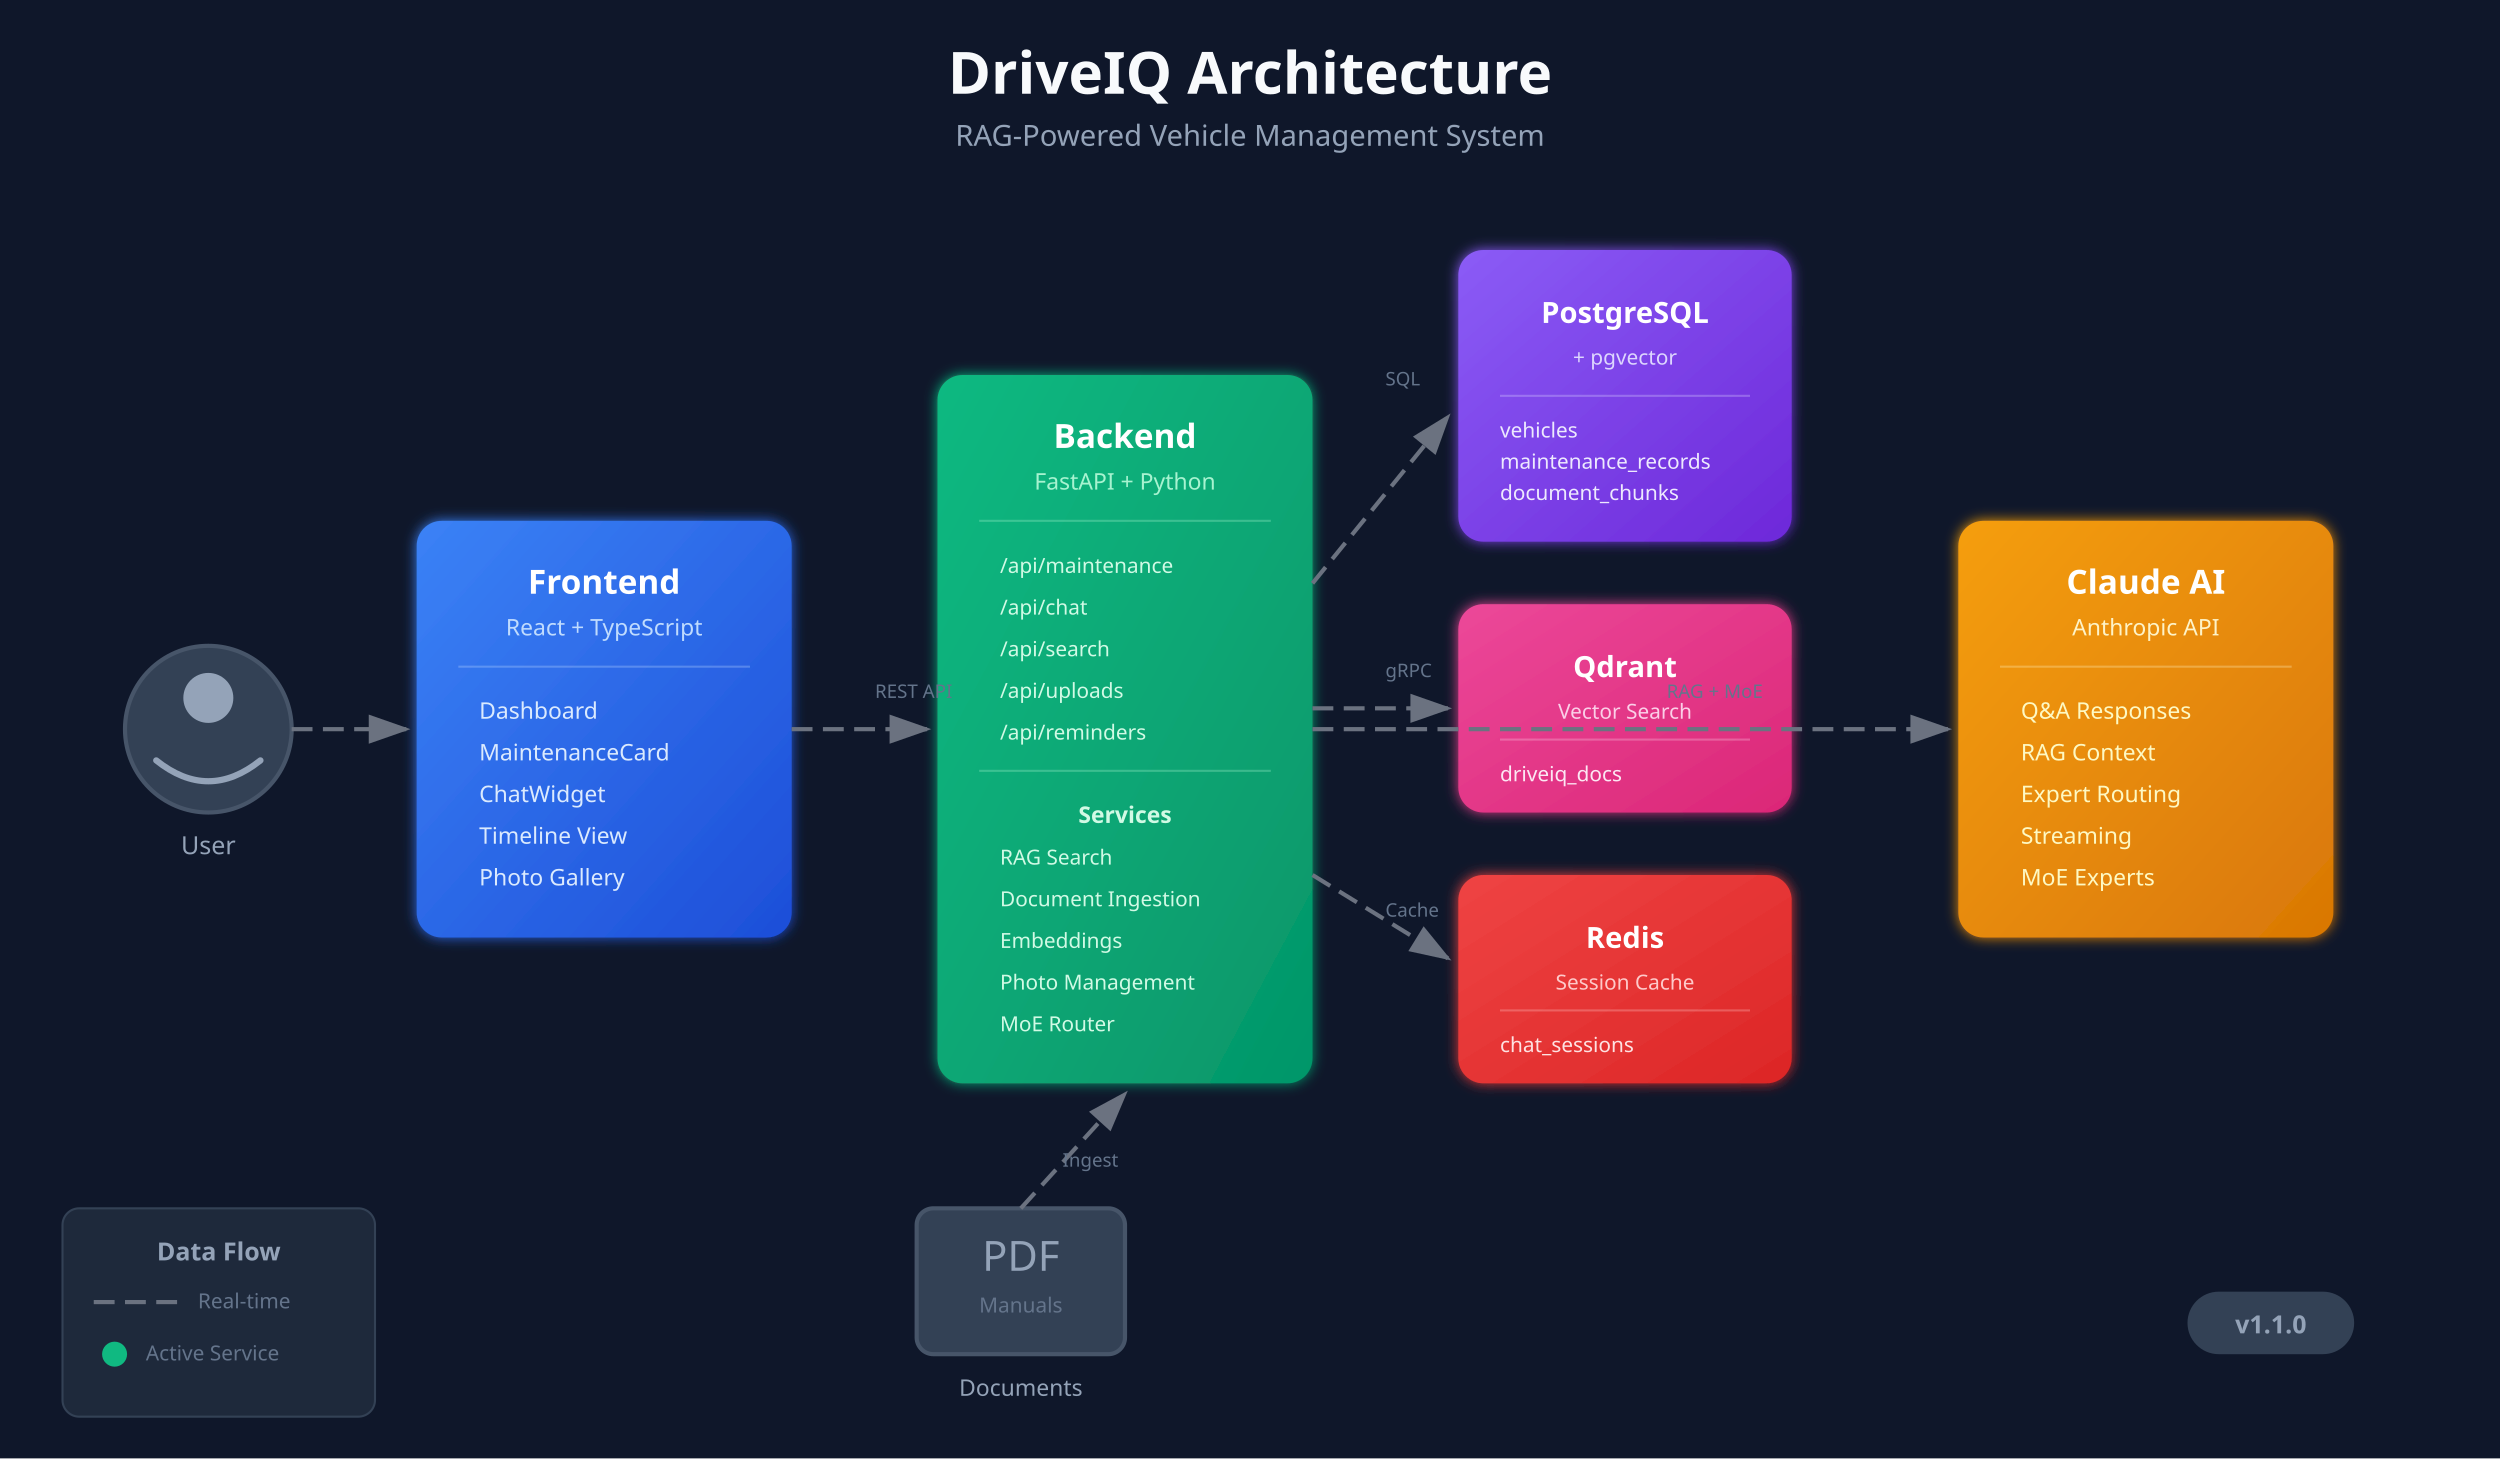
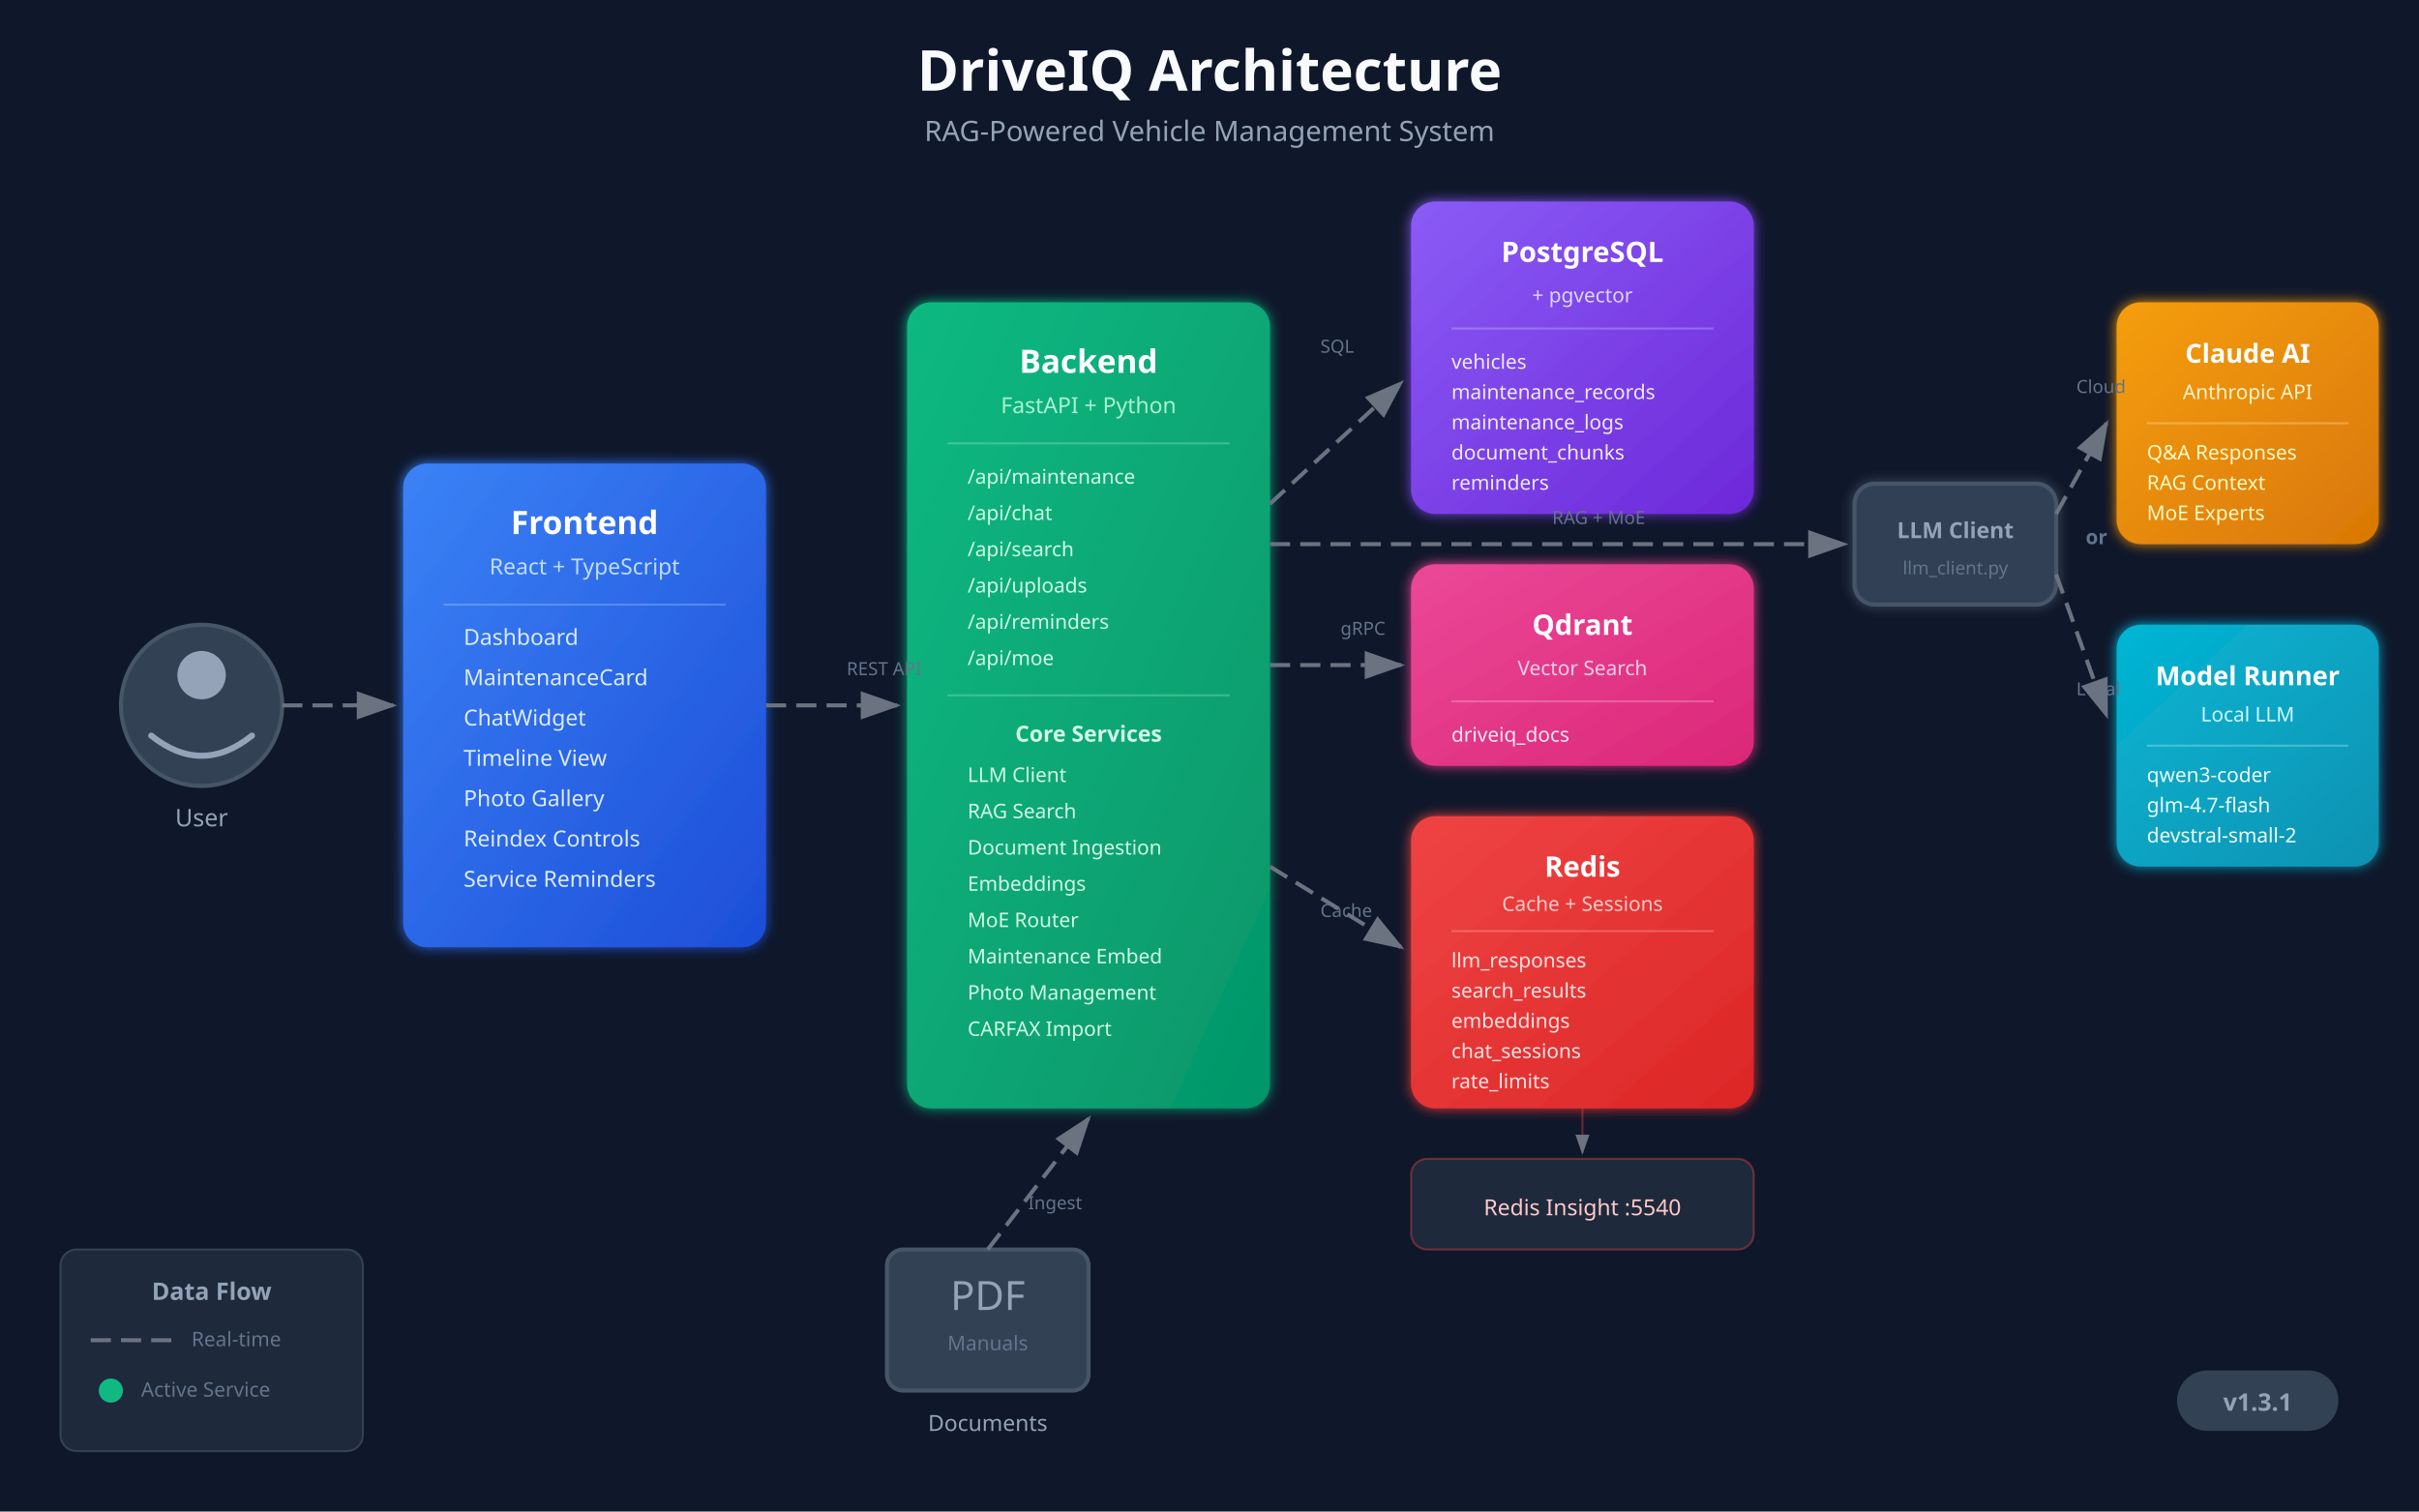
- <svg xmlns="http://www.w3.org/2000/svg" viewBox="0 0 1200 700">
+ <svg xmlns="http://www.w3.org/2000/svg" viewBox="0 0 1200 750">
  <defs>
    <linearGradient id="frontendGrad" x1="0%" y1="0%" x2="100%" y2="100%">
      <stop offset="0%" style="stop-color:#3B82F6" />
      <stop offset="100%" style="stop-color:#1D4ED8" />
    </linearGradient>
    <linearGradient id="backendGrad" x1="0%" y1="0%" x2="100%" y2="100%">
      <stop offset="0%" style="stop-color:#10B981" />
      <stop offset="100%" style="stop-color:#059669" />
    </linearGradient>
    <linearGradient id="dbGrad" x1="0%" y1="0%" x2="100%" y2="100%">
      <stop offset="0%" style="stop-color:#8B5CF6" />
      <stop offset="100%" style="stop-color:#6D28D9" />
    </linearGradient>
    <linearGradient id="aiGrad" x1="0%" y1="0%" x2="100%" y2="100%">
      <stop offset="0%" style="stop-color:#F59E0B" />
      <stop offset="100%" style="stop-color:#D97706" />
    </linearGradient>
    <linearGradient id="redisGrad" x1="0%" y1="0%" x2="100%" y2="100%">
      <stop offset="0%" style="stop-color:#EF4444" />
      <stop offset="100%" style="stop-color:#DC2626" />
    </linearGradient>
    <linearGradient id="qdrantGrad" x1="0%" y1="0%" x2="100%" y2="100%">
      <stop offset="0%" style="stop-color:#EC4899" />
      <stop offset="100%" style="stop-color:#DB2777" />
+     </linearGradient>
+     <linearGradient id="localLlmGrad" x1="0%" y1="0%" x2="100%" y2="100%">
+       <stop offset="0%" style="stop-color:#06B6D4" />
+       <stop offset="100%" style="stop-color:#0891B2" />
    </linearGradient>
    <filter id="glow" x="-50%" y="-50%" width="200%" height="200%">
      <feGaussianBlur stdDeviation="3" result="blur" />
      <feMerge>
        <feMergeNode in="blur" />
        <feMergeNode in="SourceGraphic" />
      </feMerge>
    </filter>
    <marker id="arrowhead" markerWidth="10" markerHeight="7" refX="9" refY="3.5" orient="auto">
      <polygon points="0 0, 10 3.5, 0 7" fill="#6B7280" />
    </marker>
    <style>
      @keyframes dash {
        to { stroke-dashoffset: -30; }
      }
      @keyframes pulse {
        0%, 100% { opacity: 0.6; }
        50% { opacity: 1; }
      }
      @keyframes float {
        0%, 100% { transform: translateY(0); }
        50% { transform: translateY(-5px); }
      }
      .data-flow {
        stroke-dasharray: 10 5;
        animation: dash 1s linear infinite;
      }
      .pulse-box {
        animation: pulse 2s ease-in-out infinite;
      }
      .float-icon {
        animation: float 3s ease-in-out infinite;
      }
    </style>
  </defs>
-   <rect width="1200" height="700" fill="#0F172A" />
+   <rect width="1200" height="750" fill="#0F172A" />
  <text x="600" y="45" text-anchor="middle" font-family="system-ui, sans-serif" font-size="28" font-weight="bold" fill="#F8FAFC">DriveIQ Architecture</text>
  <text x="600" y="70" text-anchor="middle" font-family="system-ui, sans-serif" font-size="14" fill="#94A3B8">RAG-Powered Vehicle Management System</text>
  <g class="float-icon" style="animation-delay: 0s">
    <circle cx="100" cy="350" r="40" fill="#334155" stroke="#475569" stroke-width="2" />
    <circle cx="100" cy="335" r="12" fill="#94A3B8" />
    <path d="M75 365 Q100 385 125 365" stroke="#94A3B8" stroke-width="3" fill="none" stroke-linecap="round" />
    <text x="100" y="410" text-anchor="middle" font-family="system-ui, sans-serif" font-size="12" fill="#94A3B8">User</text>
  </g>
  <g filter="url(#glow)">
-     <rect x="200" y="250" width="180" height="200" rx="12" fill="url(#frontendGrad)" class="pulse-box" style="animation-delay: 0.2s" />
+     <rect x="200" y="230" width="180" height="240" rx="12" fill="url(#frontendGrad)" class="pulse-box" style="animation-delay: 0.2s" />
  </g>
-   <text x="290" y="285" text-anchor="middle" font-family="system-ui, sans-serif" font-size="16" font-weight="bold" fill="white">Frontend</text>
-   <text x="290" y="305" text-anchor="middle" font-family="system-ui, sans-serif" font-size="11" fill="#BFDBFE">React + TypeScript</text>
-   <line x1="220" y1="320" x2="360" y2="320" stroke="#BFDBFE" stroke-opacity="0.3" />
-   <text x="230" y="345" font-family="system-ui, sans-serif" font-size="11" fill="#DBEAFE">Dashboard</text>
-   <text x="230" y="365" font-family="system-ui, sans-serif" font-size="11" fill="#DBEAFE">MaintenanceCard</text>
-   <text x="230" y="385" font-family="system-ui, sans-serif" font-size="11" fill="#DBEAFE">ChatWidget</text>
-   <text x="230" y="405" font-family="system-ui, sans-serif" font-size="11" fill="#DBEAFE">Timeline View</text>
-   <text x="230" y="425" font-family="system-ui, sans-serif" font-size="11" fill="#DBEAFE">Photo Gallery</text>
+   <text x="290" y="265" text-anchor="middle" font-family="system-ui, sans-serif" font-size="16" font-weight="bold" fill="white">Frontend</text>
+   <text x="290" y="285" text-anchor="middle" font-family="system-ui, sans-serif" font-size="11" fill="#BFDBFE">React + TypeScript</text>
+   <line x1="220" y1="300" x2="360" y2="300" stroke="#BFDBFE" stroke-opacity="0.3" />
+   <text x="230" y="320" font-family="system-ui, sans-serif" font-size="11" fill="#DBEAFE">Dashboard</text>
+   <text x="230" y="340" font-family="system-ui, sans-serif" font-size="11" fill="#DBEAFE">MaintenanceCard</text>
+   <text x="230" y="360" font-family="system-ui, sans-serif" font-size="11" fill="#DBEAFE">ChatWidget</text>
+   <text x="230" y="380" font-family="system-ui, sans-serif" font-size="11" fill="#DBEAFE">Timeline View</text>
+   <text x="230" y="400" font-family="system-ui, sans-serif" font-size="11" fill="#DBEAFE">Photo Gallery</text>
+   <text x="230" y="420" font-family="system-ui, sans-serif" font-size="11" fill="#DBEAFE">Reindex Controls</text>
+   <text x="230" y="440" font-family="system-ui, sans-serif" font-size="11" fill="#DBEAFE">Service Reminders</text>
  <g filter="url(#glow)">
-     <rect x="450" y="180" width="180" height="340" rx="12" fill="url(#backendGrad)" class="pulse-box" style="animation-delay: 0.4s" />
+     <rect x="450" y="150" width="180" height="400" rx="12" fill="url(#backendGrad)" class="pulse-box" style="animation-delay: 0.4s" />
  </g>
-   <text x="540" y="215" text-anchor="middle" font-family="system-ui, sans-serif" font-size="16" font-weight="bold" fill="white">Backend</text>
-   <text x="540" y="235" text-anchor="middle" font-family="system-ui, sans-serif" font-size="11" fill="#A7F3D0">FastAPI + Python</text>
-   <line x1="470" y1="250" x2="610" y2="250" stroke="#A7F3D0" stroke-opacity="0.3" />
-   <text x="480" y="275" font-family="system-ui, sans-serif" font-size="10" fill="#D1FAE5">/api/maintenance</text>
-   <text x="480" y="295" font-family="system-ui, sans-serif" font-size="10" fill="#D1FAE5">/api/chat</text>
-   <text x="480" y="315" font-family="system-ui, sans-serif" font-size="10" fill="#D1FAE5">/api/search</text>
-   <text x="480" y="335" font-family="system-ui, sans-serif" font-size="10" fill="#D1FAE5">/api/uploads</text>
-   <text x="480" y="355" font-family="system-ui, sans-serif" font-size="10" fill="#D1FAE5">/api/reminders</text>
-   <line x1="470" y1="370" x2="610" y2="370" stroke="#A7F3D0" stroke-opacity="0.3" />
-   <text x="540" y="395" text-anchor="middle" font-family="system-ui, sans-serif" font-size="11" font-weight="600" fill="#D1FAE5">Services</text>
-   <text x="480" y="415" font-family="system-ui, sans-serif" font-size="10" fill="#D1FAE5">RAG Search</text>
-   <text x="480" y="435" font-family="system-ui, sans-serif" font-size="10" fill="#D1FAE5">Document Ingestion</text>
-   <text x="480" y="455" font-family="system-ui, sans-serif" font-size="10" fill="#D1FAE5">Embeddings</text>
-   <text x="480" y="475" font-family="system-ui, sans-serif" font-size="10" fill="#D1FAE5">Photo Management</text>
-   <text x="480" y="495" font-family="system-ui, sans-serif" font-size="10" fill="#D1FAE5">MoE Router</text>
+   <text x="540" y="185" text-anchor="middle" font-family="system-ui, sans-serif" font-size="16" font-weight="bold" fill="white">Backend</text>
+   <text x="540" y="205" text-anchor="middle" font-family="system-ui, sans-serif" font-size="11" fill="#A7F3D0">FastAPI + Python</text>
+   <line x1="470" y1="220" x2="610" y2="220" stroke="#A7F3D0" stroke-opacity="0.3" />
+   <text x="480" y="240" font-family="system-ui, sans-serif" font-size="10" fill="#D1FAE5">/api/maintenance</text>
+   <text x="480" y="258" font-family="system-ui, sans-serif" font-size="10" fill="#D1FAE5">/api/chat</text>
+   <text x="480" y="276" font-family="system-ui, sans-serif" font-size="10" fill="#D1FAE5">/api/search</text>
+   <text x="480" y="294" font-family="system-ui, sans-serif" font-size="10" fill="#D1FAE5">/api/uploads</text>
+   <text x="480" y="312" font-family="system-ui, sans-serif" font-size="10" fill="#D1FAE5">/api/reminders</text>
+   <text x="480" y="330" font-family="system-ui, sans-serif" font-size="10" fill="#D1FAE5">/api/moe</text>
+   <line x1="470" y1="345" x2="610" y2="345" stroke="#A7F3D0" stroke-opacity="0.3" />
+   <text x="540" y="368" text-anchor="middle" font-family="system-ui, sans-serif" font-size="11" font-weight="600" fill="#D1FAE5">Core Services</text>
+   <text x="480" y="388" font-family="system-ui, sans-serif" font-size="10" fill="#D1FAE5">LLM Client</text>
+   <text x="480" y="406" font-family="system-ui, sans-serif" font-size="10" fill="#D1FAE5">RAG Search</text>
+   <text x="480" y="424" font-family="system-ui, sans-serif" font-size="10" fill="#D1FAE5">Document Ingestion</text>
+   <text x="480" y="442" font-family="system-ui, sans-serif" font-size="10" fill="#D1FAE5">Embeddings</text>
+   <text x="480" y="460" font-family="system-ui, sans-serif" font-size="10" fill="#D1FAE5">MoE Router</text>
+   <text x="480" y="478" font-family="system-ui, sans-serif" font-size="10" fill="#D1FAE5">Maintenance Embed</text>
+   <text x="480" y="496" font-family="system-ui, sans-serif" font-size="10" fill="#D1FAE5">Photo Management</text>
+   <text x="480" y="514" font-family="system-ui, sans-serif" font-size="10" fill="#D1FAE5">CARFAX Import</text>
  <g filter="url(#glow)">
-     <rect x="700" y="120" width="160" height="140" rx="12" fill="url(#dbGrad)" class="pulse-box" style="animation-delay: 0.6s" />
+     <rect x="700" y="100" width="170" height="155" rx="12" fill="url(#dbGrad)" class="pulse-box" style="animation-delay: 0.6s" />
  </g>
-   <text x="780" y="155" text-anchor="middle" font-family="system-ui, sans-serif" font-size="14" font-weight="bold" fill="white">PostgreSQL</text>
-   <text x="780" y="175" text-anchor="middle" font-family="system-ui, sans-serif" font-size="10" fill="#DDD6FE">+ pgvector</text>
-   <line x1="720" y1="190" x2="840" y2="190" stroke="#DDD6FE" stroke-opacity="0.3" />
-   <text x="720" y="210" font-family="system-ui, sans-serif" font-size="10" fill="#EDE9FE">vehicles</text>
-   <text x="720" y="225" font-family="system-ui, sans-serif" font-size="10" fill="#EDE9FE">maintenance_records</text>
-   <text x="720" y="240" font-family="system-ui, sans-serif" font-size="10" fill="#EDE9FE">document_chunks</text>
+   <text x="785" y="130" text-anchor="middle" font-family="system-ui, sans-serif" font-size="14" font-weight="bold" fill="white">PostgreSQL</text>
+   <text x="785" y="150" text-anchor="middle" font-family="system-ui, sans-serif" font-size="10" fill="#DDD6FE">+ pgvector</text>
+   <line x1="720" y1="163" x2="850" y2="163" stroke="#DDD6FE" stroke-opacity="0.3" />
+   <text x="720" y="183" font-family="system-ui, sans-serif" font-size="10" fill="#EDE9FE">vehicles</text>
+   <text x="720" y="198" font-family="system-ui, sans-serif" font-size="10" fill="#EDE9FE">maintenance_records</text>
+   <text x="720" y="213" font-family="system-ui, sans-serif" font-size="10" fill="#EDE9FE">maintenance_logs</text>
+   <text x="720" y="228" font-family="system-ui, sans-serif" font-size="10" fill="#EDE9FE">document_chunks</text>
+   <text x="720" y="243" font-family="system-ui, sans-serif" font-size="10" fill="#EDE9FE">reminders</text>
  <g filter="url(#glow)">
-     <rect x="700" y="290" width="160" height="100" rx="12" fill="url(#qdrantGrad)" class="pulse-box" style="animation-delay: 0.7s" />
+     <rect x="700" y="280" width="170" height="100" rx="12" fill="url(#qdrantGrad)" class="pulse-box" style="animation-delay: 0.7s" />
  </g>
-   <text x="780" y="325" text-anchor="middle" font-family="system-ui, sans-serif" font-size="14" font-weight="bold" fill="white">Qdrant</text>
-   <text x="780" y="345" text-anchor="middle" font-family="system-ui, sans-serif" font-size="10" fill="#FBCFE8">Vector Search</text>
-   <line x1="720" y1="355" x2="840" y2="355" stroke="#FBCFE8" stroke-opacity="0.3" />
-   <text x="720" y="375" font-family="system-ui, sans-serif" font-size="10" fill="#FCE7F3">driveiq_docs</text>
+   <text x="785" y="315" text-anchor="middle" font-family="system-ui, sans-serif" font-size="14" font-weight="bold" fill="white">Qdrant</text>
+   <text x="785" y="335" text-anchor="middle" font-family="system-ui, sans-serif" font-size="10" fill="#FBCFE8">Vector Search</text>
+   <line x1="720" y1="348" x2="850" y2="348" stroke="#FBCFE8" stroke-opacity="0.3" />
+   <text x="720" y="368" font-family="system-ui, sans-serif" font-size="10" fill="#FCE7F3">driveiq_docs</text>
  <g filter="url(#glow)">
-     <rect x="700" y="420" width="160" height="100" rx="12" fill="url(#redisGrad)" class="pulse-box" style="animation-delay: 0.8s" />
+     <rect x="700" y="405" width="170" height="145" rx="12" fill="url(#redisGrad)" class="pulse-box" style="animation-delay: 0.8s" />
  </g>
-   <text x="780" y="455" text-anchor="middle" font-family="system-ui, sans-serif" font-size="14" font-weight="bold" fill="white">Redis</text>
-   <text x="780" y="475" text-anchor="middle" font-family="system-ui, sans-serif" font-size="10" fill="#FECACA">Session Cache</text>
-   <line x1="720" y1="485" x2="840" y2="485" stroke="#FECACA" stroke-opacity="0.3" />
-   <text x="720" y="505" font-family="system-ui, sans-serif" font-size="10" fill="#FEE2E2">chat_sessions</text>
+   <text x="785" y="435" text-anchor="middle" font-family="system-ui, sans-serif" font-size="14" font-weight="bold" fill="white">Redis</text>
+   <text x="785" y="452" text-anchor="middle" font-family="system-ui, sans-serif" font-size="10" fill="#FECACA">Cache + Sessions</text>
+   <line x1="720" y1="462" x2="850" y2="462" stroke="#FECACA" stroke-opacity="0.3" />
+   <text x="720" y="480" font-family="system-ui, sans-serif" font-size="10" fill="#FEE2E2">llm_responses</text>
+   <text x="720" y="495" font-family="system-ui, sans-serif" font-size="10" fill="#FEE2E2">search_results</text>
+   <text x="720" y="510" font-family="system-ui, sans-serif" font-size="10" fill="#FEE2E2">embeddings</text>
+   <text x="720" y="525" font-family="system-ui, sans-serif" font-size="10" fill="#FEE2E2">chat_sessions</text>
+   <text x="720" y="540" font-family="system-ui, sans-serif" font-size="10" fill="#FEE2E2">rate_limits</text>
  <g filter="url(#glow)">
-     <rect x="940" y="250" width="180" height="200" rx="12" fill="url(#aiGrad)" class="pulse-box" style="animation-delay: 1s" />
+     <rect x="920" y="240" width="100" height="60" rx="10" fill="#334155" stroke="#475569" stroke-width="2" />
  </g>
-   <text x="1030" y="285" text-anchor="middle" font-family="system-ui, sans-serif" font-size="16" font-weight="bold" fill="white">Claude AI</text>
-   <text x="1030" y="305" text-anchor="middle" font-family="system-ui, sans-serif" font-size="11" fill="#FEF3C7">Anthropic API</text>
-   <line x1="960" y1="320" x2="1100" y2="320" stroke="#FEF3C7" stroke-opacity="0.3" />
-   <text x="970" y="345" font-family="system-ui, sans-serif" font-size="11" fill="#FEF9C3">Q&amp;A Responses</text>
-   <text x="970" y="365" font-family="system-ui, sans-serif" font-size="11" fill="#FEF9C3">RAG Context</text>
-   <text x="970" y="385" font-family="system-ui, sans-serif" font-size="11" fill="#FEF9C3">Expert Routing</text>
-   <text x="970" y="405" font-family="system-ui, sans-serif" font-size="11" fill="#FEF9C3">Streaming</text>
-   <text x="970" y="425" font-family="system-ui, sans-serif" font-size="11" fill="#FEF9C3">MoE Experts</text>
+   <text x="970" y="267" text-anchor="middle" font-family="system-ui, sans-serif" font-size="11" font-weight="bold" fill="#94A3B8">LLM Client</text>
+   <text x="970" y="285" text-anchor="middle" font-family="system-ui, sans-serif" font-size="9" fill="#64748B">llm_client.py</text>
+   <g filter="url(#glow)">
+     <rect x="1050" y="150" width="130" height="120" rx="12" fill="url(#aiGrad)" class="pulse-box" style="animation-delay: 1s" />
+   </g>
+   <text x="1115" y="180" text-anchor="middle" font-family="system-ui, sans-serif" font-size="13" font-weight="bold" fill="white">Claude AI</text>
+   <text x="1115" y="198" text-anchor="middle" font-family="system-ui, sans-serif" font-size="10" fill="#FEF3C7">Anthropic API</text>
+   <line x1="1065" y1="210" x2="1165" y2="210" stroke="#FEF3C7" stroke-opacity="0.3" />
+   <text x="1065" y="228" font-family="system-ui, sans-serif" font-size="10" fill="#FEF9C3">Q&amp;A Responses</text>
+   <text x="1065" y="243" font-family="system-ui, sans-serif" font-size="10" fill="#FEF9C3">RAG Context</text>
+   <text x="1065" y="258" font-family="system-ui, sans-serif" font-size="10" fill="#FEF9C3">MoE Experts</text>
+   <g filter="url(#glow)">
+     <rect x="1050" y="310" width="130" height="120" rx="12" fill="url(#localLlmGrad)" class="pulse-box" style="animation-delay: 1.1s" />
+   </g>
+   <text x="1115" y="340" text-anchor="middle" font-family="system-ui, sans-serif" font-size="13" font-weight="bold" fill="white">Model Runner</text>
+   <text x="1115" y="358" text-anchor="middle" font-family="system-ui, sans-serif" font-size="10" fill="#CFFAFE">Local LLM</text>
+   <line x1="1065" y1="370" x2="1165" y2="370" stroke="#CFFAFE" stroke-opacity="0.3" />
+   <text x="1065" y="388" font-family="system-ui, sans-serif" font-size="10" fill="#ECFEFF">qwen3-coder</text>
+   <text x="1065" y="403" font-family="system-ui, sans-serif" font-size="10" fill="#ECFEFF">glm-4.7-flash</text>
+   <text x="1065" y="418" font-family="system-ui, sans-serif" font-size="10" fill="#ECFEFF">devstral-small-2</text>
  <g class="float-icon" style="animation-delay: 0.5s">
-     <rect x="440" y="580" width="100" height="70" rx="8" fill="#334155" stroke="#475569" stroke-width="2" />
-     <text x="490" y="610" text-anchor="middle" font-family="system-ui, sans-serif" font-size="20" fill="#94A3B8">PDF</text>
-     <text x="490" y="630" text-anchor="middle" font-family="system-ui, sans-serif" font-size="10" fill="#64748B">Manuals</text>
-     <text x="490" y="670" text-anchor="middle" font-family="system-ui, sans-serif" font-size="11" fill="#94A3B8">Documents</text>
+     <rect x="440" y="620" width="100" height="70" rx="8" fill="#334155" stroke="#475569" stroke-width="2" />
+     <text x="490" y="650" text-anchor="middle" font-family="system-ui, sans-serif" font-size="20" fill="#94A3B8">PDF</text>
+     <text x="490" y="670" text-anchor="middle" font-family="system-ui, sans-serif" font-size="10" fill="#64748B">Manuals</text>
+     <text x="490" y="710" text-anchor="middle" font-family="system-ui, sans-serif" font-size="11" fill="#94A3B8">Documents</text>
+   </g>
+   <g class="float-icon" style="animation-delay: 1.2s">
+     <rect x="700" y="575" width="170" height="45" rx="8" fill="#1E293B" stroke="#EF4444" stroke-width="1" stroke-opacity="0.4" />
+     <text x="785" y="603" text-anchor="middle" font-family="system-ui, sans-serif" font-size="11" fill="#FECACA">Redis Insight :5540</text>
  </g>
  <path d="M140 350 L195 350" stroke="#6B7280" stroke-width="2" marker-end="url(#arrowhead)" class="data-flow" />
  <path d="M380 350 L445 350" stroke="#6B7280" stroke-width="2" marker-end="url(#arrowhead)" class="data-flow" />
-   <path d="M630 280 L695 200" stroke="#6B7280" stroke-width="2" marker-end="url(#arrowhead)" class="data-flow" style="animation-delay: 0.3s" />
-   <path d="M630 340 L695 340" stroke="#6B7280" stroke-width="2" marker-end="url(#arrowhead)" class="data-flow" style="animation-delay: 0.4s" />
-   <path d="M630 420 L695 460" stroke="#6B7280" stroke-width="2" marker-end="url(#arrowhead)" class="data-flow" style="animation-delay: 0.5s" />
-   <path d="M630 350 Q800 350 935 350" stroke="#6B7280" stroke-width="2" marker-end="url(#arrowhead)" class="data-flow" style="animation-delay: 0.6s" />
-   <path d="M490 580 L540 525" stroke="#6B7280" stroke-width="2" marker-end="url(#arrowhead)" class="data-flow" style="animation-delay: 0.7s" />
+   <path d="M630 250 L695 190" stroke="#6B7280" stroke-width="2" marker-end="url(#arrowhead)" class="data-flow" style="animation-delay: 0.3s" />
+   <path d="M630 330 L695 330" stroke="#6B7280" stroke-width="2" marker-end="url(#arrowhead)" class="data-flow" style="animation-delay: 0.4s" />
+   <path d="M630 430 L695 470" stroke="#6B7280" stroke-width="2" marker-end="url(#arrowhead)" class="data-flow" style="animation-delay: 0.5s" />
+   <path d="M630 270 L915 270" stroke="#6B7280" stroke-width="2" marker-end="url(#arrowhead)" class="data-flow" style="animation-delay: 0.6s" />
+   <path d="M1020 255 L1045 210" stroke="#6B7280" stroke-width="2" marker-end="url(#arrowhead)" class="data-flow" style="animation-delay: 0.7s" />
+   <path d="M1020 285 L1045 355" stroke="#6B7280" stroke-width="2" marker-end="url(#arrowhead)" class="data-flow" style="animation-delay: 0.8s" />
+   <path d="M490 620 L540 555" stroke="#6B7280" stroke-width="2" marker-end="url(#arrowhead)" class="data-flow" style="animation-delay: 0.9s" />
+   <path d="M785 550 L785 572" stroke="#EF4444" stroke-width="1" stroke-opacity="0.4" marker-end="url(#arrowhead)" />
  <text x="420" y="335" font-family="system-ui, sans-serif" font-size="9" fill="#64748B">REST API</text>
-   <text x="665" y="185" font-family="system-ui, sans-serif" font-size="9" fill="#64748B">SQL</text>
-   <text x="665" y="325" font-family="system-ui, sans-serif" font-size="9" fill="#64748B">gRPC</text>
-   <text x="665" y="440" font-family="system-ui, sans-serif" font-size="9" fill="#64748B">Cache</text>
-   <text x="800" y="335" font-family="system-ui, sans-serif" font-size="9" fill="#64748B">RAG + MoE</text>
-   <text x="510" y="560" font-family="system-ui, sans-serif" font-size="9" fill="#64748B">Ingest</text>
-   <rect x="30" y="580" width="150" height="100" rx="8" fill="#1E293B" stroke="#334155" />
-   <text x="105" y="605" text-anchor="middle" font-family="system-ui, sans-serif" font-size="12" font-weight="bold" fill="#94A3B8">Data Flow</text>
-   <line x1="45" y1="625" x2="85" y2="625" stroke="#6B7280" stroke-width="2" class="data-flow" />
-   <text x="95" y="628" font-family="system-ui, sans-serif" font-size="10" fill="#64748B">Real-time</text>
-   <circle cx="55" cy="650" r="6" fill="#10B981" />
-   <text x="70" y="653" font-family="system-ui, sans-serif" font-size="10" fill="#64748B">Active Service</text>
-   <rect x="1050" y="620" width="80" height="30" rx="15" fill="#334155" />
-   <text x="1090" y="640" text-anchor="middle" font-family="system-ui, sans-serif" font-size="12" font-weight="bold" fill="#94A3B8">v1.1.0</text>
+   <text x="655" y="175" font-family="system-ui, sans-serif" font-size="9" fill="#64748B">SQL</text>
+   <text x="665" y="315" font-family="system-ui, sans-serif" font-size="9" fill="#64748B">gRPC</text>
+   <text x="655" y="455" font-family="system-ui, sans-serif" font-size="9" fill="#64748B">Cache</text>
+   <text x="770" y="260" font-family="system-ui, sans-serif" font-size="9" fill="#64748B">RAG + MoE</text>
+   <text x="510" y="600" font-family="system-ui, sans-serif" font-size="9" fill="#64748B">Ingest</text>
+   <text x="1030" y="195" font-family="system-ui, sans-serif" font-size="9" fill="#64748B">Cloud</text>
+   <text x="1030" y="345" font-family="system-ui, sans-serif" font-size="9" fill="#64748B">Local</text>
+   <text x="1040" y="270" text-anchor="middle" font-family="system-ui, sans-serif" font-size="10" font-weight="bold" fill="#64748B">or</text>
+   <rect x="30" y="620" width="150" height="100" rx="8" fill="#1E293B" stroke="#334155" />
+   <text x="105" y="645" text-anchor="middle" font-family="system-ui, sans-serif" font-size="12" font-weight="bold" fill="#94A3B8">Data Flow</text>
+   <line x1="45" y1="665" x2="85" y2="665" stroke="#6B7280" stroke-width="2" class="data-flow" />
+   <text x="95" y="668" font-family="system-ui, sans-serif" font-size="10" fill="#64748B">Real-time</text>
+   <circle cx="55" cy="690" r="6" fill="#10B981" />
+   <text x="70" y="693" font-family="system-ui, sans-serif" font-size="10" fill="#64748B">Active Service</text>
+   <rect x="1080" y="680" width="80" height="30" rx="15" fill="#334155" />
+   <text x="1120" y="700" text-anchor="middle" font-family="system-ui, sans-serif" font-size="12" font-weight="bold" fill="#94A3B8">v1.3.1</text>
</svg>
